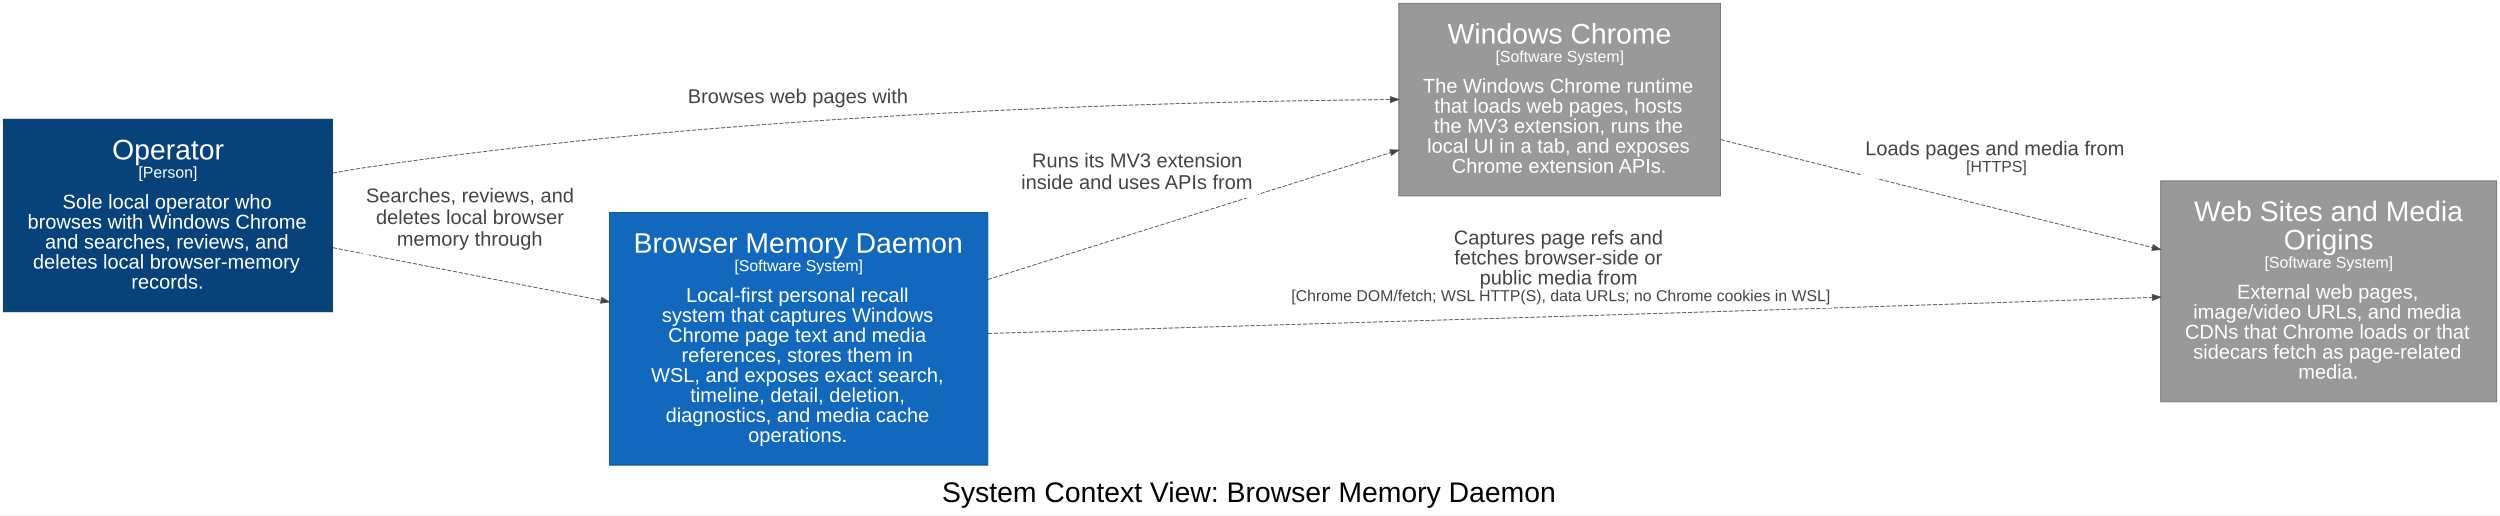
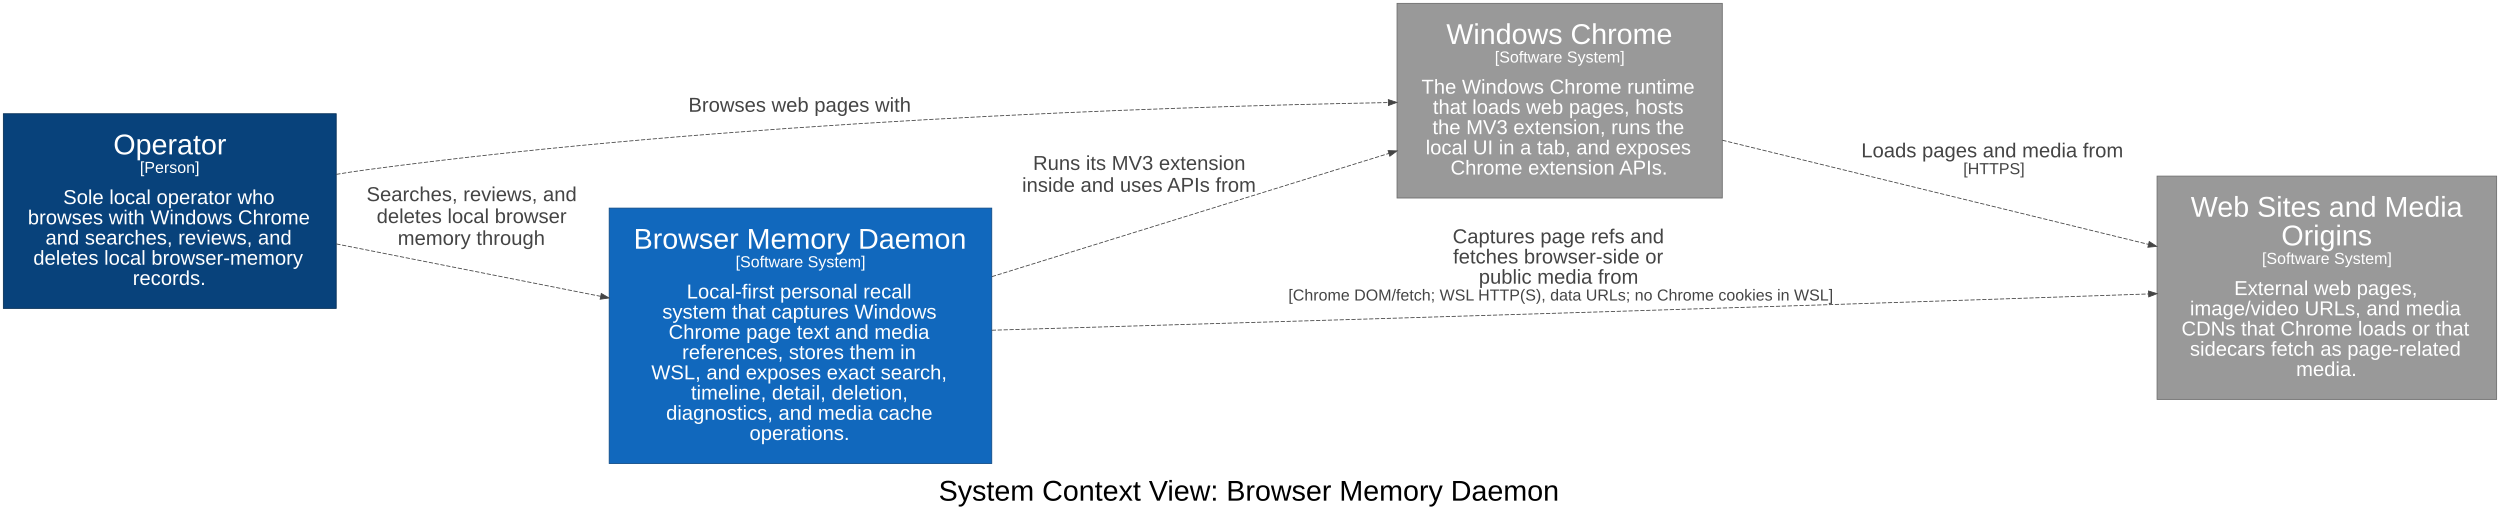
- <svg xmlns="http://www.w3.org/2000/svg" width="2999pt" height="618pt" viewBox="0.00 0.00 2999.00 618.00">
-   <g id="graph0" class="graph" transform="scale(1 1) rotate(0) translate(4 614)">
-     <polygon fill="white" stroke="transparent" points="-4,4 -4,-614 2995,-614 2995,4 -4,4" />
-     <text text-anchor="start" x="1126" y="-11.8" font-family="Arial" font-size="34.00">System Context View: Browser Memory Daemon</text>
+ <svg xmlns="http://www.w3.org/2000/svg" width="2967pt" height="610pt" viewBox="0.00 0.00 2967.00 610.00">
+   <g id="graph0" class="graph" transform="scale(1 1) rotate(0) translate(4 606)">
+     <polygon fill="white" stroke="transparent" points="-4,4 -4,-606 2963,-606 2963,4 -4,4" />
+     <text text-anchor="start" x="1110" y="-11.8" font-family="Arial" font-size="34.00">System Context View: Browser Memory Daemon</text>
    <g id="1" class="node">
      <polygon fill="#08427b" stroke="#052e56" points="395,-471 0,-471 0,-240 395,-240 395,-471" />
      <text text-anchor="start" x="130.5" y="-422.8" font-family="Arial" font-size="34.00" fill="#ffffff">Operator</text>
      <text text-anchor="start" x="162" y="-400.8" font-family="Arial" font-size="19.00" fill="#ffffff">[Person]</text>
      <text text-anchor="start" x="71" y="-363.8" font-family="Arial" font-size="24.00" fill="#ffffff">Sole local operator who</text>
      <text text-anchor="start" x="29" y="-339.8" font-family="Arial" font-size="24.00" fill="#ffffff">browses with Windows Chrome</text>
      <text text-anchor="start" x="50" y="-315.8" font-family="Arial" font-size="24.00" fill="#ffffff">and searches, reviews, and</text>
      <text text-anchor="start" x="35.5" y="-291.8" font-family="Arial" font-size="24.00" fill="#ffffff">deletes local browser-memory</text>
      <text text-anchor="start" x="153.5" y="-267.8" font-family="Arial" font-size="24.00" fill="#ffffff">records.</text>
    </g>
    <g id="2" class="node">
-       <polygon fill="#999999" stroke="#6b6b6b" points="2060,-610 1674,-610 1674,-379 2060,-379 2060,-610" />
-       <text text-anchor="start" x="1732.5" y="-561.8" font-family="Arial" font-size="34.00" fill="#ffffff">Windows Chrome</text>
-       <text text-anchor="start" x="1790" y="-539.8" font-family="Arial" font-size="19.00" fill="#ffffff">[Software System]</text>
-       <text text-anchor="start" x="1703" y="-502.8" font-family="Arial" font-size="24.00" fill="#ffffff">The Windows Chrome runtime</text>
-       <text text-anchor="start" x="1716.5" y="-478.8" font-family="Arial" font-size="24.00" fill="#ffffff">that loads web pages, hosts</text>
-       <text text-anchor="start" x="1716" y="-454.8" font-family="Arial" font-size="24.00" fill="#ffffff">the MV3 extension, runs the</text>
-       <text text-anchor="start" x="1708" y="-430.8" font-family="Arial" font-size="24.00" fill="#ffffff">local UI in a tab, and exposes</text>
-       <text text-anchor="start" x="1737.5" y="-406.8" font-family="Arial" font-size="24.00" fill="#ffffff">Chrome extension APIs.</text>
+       <polygon fill="#999999" stroke="#6b6b6b" points="2040,-602 1654,-602 1654,-371 2040,-371 2040,-602" />
+       <text text-anchor="start" x="1712.5" y="-553.8" font-family="Arial" font-size="34.00" fill="#ffffff">Windows Chrome</text>
+       <text text-anchor="start" x="1770" y="-531.8" font-family="Arial" font-size="19.00" fill="#ffffff">[Software System]</text>
+       <text text-anchor="start" x="1683" y="-494.8" font-family="Arial" font-size="24.00" fill="#ffffff">The Windows Chrome runtime</text>
+       <text text-anchor="start" x="1696.5" y="-470.8" font-family="Arial" font-size="24.00" fill="#ffffff">that loads web pages, hosts</text>
+       <text text-anchor="start" x="1696" y="-446.8" font-family="Arial" font-size="24.00" fill="#ffffff">the MV3 extension, runs the</text>
+       <text text-anchor="start" x="1688" y="-422.8" font-family="Arial" font-size="24.00" fill="#ffffff">local UI in a tab, and exposes</text>
+       <text text-anchor="start" x="1717.5" y="-398.8" font-family="Arial" font-size="24.00" fill="#ffffff">Chrome extension APIs.</text>
    </g>
    <g id="31" class="edge">
-       <path fill="none" stroke="#444444" stroke-dasharray="5,2" d="M395.24,-406.38C407.3,-408.67 419.29,-410.74 431,-412.5 867.04,-477.84 1384.77,-492.05 1663.71,-494.58" />
-       <polygon fill="#444444" stroke="#444444" points="1663.91,-498.08 1673.94,-494.67 1663.97,-491.08 1663.91,-498.08" />
-       <polygon fill="white" stroke="transparent" points="817,-479.5 817,-513.5 1091,-513.5 1091,-479.5 817,-479.5" />
-       <text text-anchor="start" x="821" y="-490.3" font-family="Arial" font-size="24.00" fill="#444444">Browses web pages with</text>
+       <path fill="none" stroke="#444444" stroke-dasharray="5,2" d="M395.07,-399.07C407.2,-401.09 419.24,-402.93 431,-404.5 860.3,-461.85 1368.18,-479.1 1643.64,-484.28" />
+       <polygon fill="#444444" stroke="#444444" points="1643.68,-487.78 1653.74,-484.47 1643.81,-480.79 1643.68,-487.78" />
+       <text text-anchor="start" x="813" y="-473.3" font-family="Arial" font-size="24.00" fill="#444444">Browses web pages with</text>
    </g>
    <g id="4" class="node">
-       <polygon fill="#1168bd" stroke="#0b4884" points="1181,-359 727,-359 727,-56 1181,-56 1181,-359" />
-       <text text-anchor="start" x="756" y="-310.8" font-family="Arial" font-size="34.00" fill="#ffffff">Browser Memory Daemon</text>
-       <text text-anchor="start" x="877" y="-288.8" font-family="Arial" font-size="19.00" fill="#ffffff">[Software System]</text>
-       <text text-anchor="start" x="819" y="-251.8" font-family="Arial" font-size="24.00" fill="#ffffff">Local-first personal recall</text>
-       <text text-anchor="start" x="790" y="-227.8" font-family="Arial" font-size="24.00" fill="#ffffff">system that captures Windows</text>
-       <text text-anchor="start" x="797.5" y="-203.8" font-family="Arial" font-size="24.00" fill="#ffffff">Chrome page text and media</text>
-       <text text-anchor="start" x="813.5" y="-179.8" font-family="Arial" font-size="24.00" fill="#ffffff">references, stores them in</text>
-       <text text-anchor="start" x="777" y="-155.8" font-family="Arial" font-size="24.00" fill="#ffffff">WSL, and exposes exact search,</text>
-       <text text-anchor="start" x="824" y="-131.8" font-family="Arial" font-size="24.00" fill="#ffffff">timeline, detail, deletion,</text>
-       <text text-anchor="start" x="794.5" y="-107.8" font-family="Arial" font-size="24.00" fill="#ffffff">diagnostics, and media cache</text>
-       <text text-anchor="start" x="893.5" y="-83.8" font-family="Arial" font-size="24.00" fill="#ffffff">operations.</text>
+       <polygon fill="#1168bd" stroke="#0b4884" points="1173,-359 719,-359 719,-56 1173,-56 1173,-359" />
+       <text text-anchor="start" x="748" y="-310.8" font-family="Arial" font-size="34.00" fill="#ffffff">Browser Memory Daemon</text>
+       <text text-anchor="start" x="869" y="-288.8" font-family="Arial" font-size="19.00" fill="#ffffff">[Software System]</text>
+       <text text-anchor="start" x="811" y="-251.8" font-family="Arial" font-size="24.00" fill="#ffffff">Local-first personal recall</text>
+       <text text-anchor="start" x="782" y="-227.8" font-family="Arial" font-size="24.00" fill="#ffffff">system that captures Windows</text>
+       <text text-anchor="start" x="789.5" y="-203.8" font-family="Arial" font-size="24.00" fill="#ffffff">Chrome page text and media</text>
+       <text text-anchor="start" x="805.5" y="-179.8" font-family="Arial" font-size="24.00" fill="#ffffff">references, stores them in</text>
+       <text text-anchor="start" x="769" y="-155.8" font-family="Arial" font-size="24.00" fill="#ffffff">WSL, and exposes exact search,</text>
+       <text text-anchor="start" x="816" y="-131.8" font-family="Arial" font-size="24.00" fill="#ffffff">timeline, detail, deletion,</text>
+       <text text-anchor="start" x="786.5" y="-107.8" font-family="Arial" font-size="24.00" fill="#ffffff">diagnostics, and media cache</text>
+       <text text-anchor="start" x="885.5" y="-83.8" font-family="Arial" font-size="24.00" fill="#ffffff">operations.</text>
    </g>
    <g id="32" class="edge">
-       <path fill="none" stroke="#444444" stroke-dasharray="5,2" d="M395.26,-316.9C493.71,-297.59 613.61,-274.07 716.98,-253.8" />
-       <polygon fill="#444444" stroke="#444444" points="717.8,-257.2 726.93,-251.84 716.45,-250.33 717.8,-257.2" />
-       <polygon fill="white" stroke="transparent" points="431,-308.5 431,-394.5 691,-394.5 691,-308.5 431,-308.5" />
-       <text text-anchor="start" x="435" y="-371.3" font-family="Arial" font-size="24.00" fill="#444444">Searches, reviews, and</text>
-       <text text-anchor="start" x="447" y="-345.3" font-family="Arial" font-size="24.00" fill="#444444">deletes local browser</text>
-       <text text-anchor="start" x="472" y="-319.3" font-family="Arial" font-size="24.00" fill="#444444">memory through</text>
+       <path fill="none" stroke="#444444" stroke-dasharray="5,2" d="M395.12,-316.52C491.27,-297.45 607.75,-274.36 708.71,-254.35" />
+       <polygon fill="#444444" stroke="#444444" points="709.61,-257.74 718.74,-252.36 708.25,-250.87 709.61,-257.74" />
+       <text text-anchor="start" x="431" y="-367.3" font-family="Arial" font-size="24.00" fill="#444444">Searches, reviews, and</text>
+       <text text-anchor="start" x="443" y="-341.3" font-family="Arial" font-size="24.00" fill="#444444">deletes local browser</text>
+       <text text-anchor="start" x="468" y="-315.3" font-family="Arial" font-size="24.00" fill="#444444">memory through</text>
    </g>
    <g id="3" class="node">
-       <polygon fill="#999999" stroke="#6b6b6b" points="2991,-397 2588,-397 2588,-132 2991,-132 2991,-397" />
-       <text text-anchor="start" x="2628" y="-348.8" font-family="Arial" font-size="34.00" fill="#ffffff">Web Sites and Media</text>
-       <text text-anchor="start" x="2735.5" y="-314.8" font-family="Arial" font-size="34.00" fill="#ffffff">Origins</text>
-       <text text-anchor="start" x="2712.5" y="-292.8" font-family="Arial" font-size="19.00" fill="#ffffff">[Software System]</text>
-       <text text-anchor="start" x="2679.5" y="-255.8" font-family="Arial" font-size="24.00" fill="#ffffff">External web pages,</text>
-       <text text-anchor="start" x="2627" y="-231.8" font-family="Arial" font-size="24.00" fill="#ffffff">image/video URLs, and media</text>
-       <text text-anchor="start" x="2617" y="-207.8" font-family="Arial" font-size="24.00" fill="#ffffff">CDNs that Chrome loads or that</text>
-       <text text-anchor="start" x="2627" y="-183.8" font-family="Arial" font-size="24.00" fill="#ffffff">sidecars fetch as page-related</text>
-       <text text-anchor="start" x="2753" y="-159.8" font-family="Arial" font-size="24.00" fill="#ffffff">media.</text>
+       <polygon fill="#999999" stroke="#6b6b6b" points="2959,-397 2556,-397 2556,-132 2959,-132 2959,-397" />
+       <text text-anchor="start" x="2596" y="-348.8" font-family="Arial" font-size="34.00" fill="#ffffff">Web Sites and Media</text>
+       <text text-anchor="start" x="2703.5" y="-314.8" font-family="Arial" font-size="34.00" fill="#ffffff">Origins</text>
+       <text text-anchor="start" x="2680.5" y="-292.8" font-family="Arial" font-size="19.00" fill="#ffffff">[Software System]</text>
+       <text text-anchor="start" x="2647.5" y="-255.8" font-family="Arial" font-size="24.00" fill="#ffffff">External web pages,</text>
+       <text text-anchor="start" x="2595" y="-231.8" font-family="Arial" font-size="24.00" fill="#ffffff">image/video URLs, and media</text>
+       <text text-anchor="start" x="2585" y="-207.8" font-family="Arial" font-size="24.00" fill="#ffffff">CDNs that Chrome loads or that</text>
+       <text text-anchor="start" x="2595" y="-183.8" font-family="Arial" font-size="24.00" fill="#ffffff">sidecars fetch as page-related</text>
+       <text text-anchor="start" x="2721" y="-159.8" font-family="Arial" font-size="24.00" fill="#ffffff">media.</text>
    </g>
    <g id="33" class="edge">
-       <path fill="none" stroke="#444444" stroke-dasharray="5,2" d="M2060.13,-446.49C2211.49,-408.67 2422.26,-356.01 2578.15,-317.06" />
-       <polygon fill="#444444" stroke="#444444" points="2579.01,-320.45 2587.87,-314.63 2577.32,-313.66 2579.01,-320.45" />
-       <polygon fill="white" stroke="transparent" points="2229,-399.5 2229,-450.5 2552,-450.5 2552,-399.5 2229,-399.5" />
-       <text text-anchor="start" x="2233.5" y="-427.8" font-family="Arial" font-size="24.00" fill="#444444">Loads pages and media from</text>
-       <text text-anchor="start" x="2354.5" y="-407.8" font-family="Arial" font-size="19.00" fill="#444444">[HTTPS]</text>
+       <path fill="none" stroke="#444444" stroke-dasharray="5,2" d="M2040.11,-439.56C2188.26,-403.35 2392.97,-353.33 2545.63,-316.03" />
+       <polygon fill="#444444" stroke="#444444" points="2546.72,-319.36 2555.61,-313.59 2545.06,-312.56 2546.72,-319.36" />
+       <text text-anchor="start" x="2205" y="-419.3" font-family="Arial" font-size="24.00" fill="#444444">Loads pages and media from</text>
+       <text text-anchor="start" x="2326" y="-399.3" font-family="Arial" font-size="19.00" fill="#444444">[HTTPS]</text>
    </g>
    <g id="34" class="edge">
-       <path fill="none" stroke="#444444" stroke-dasharray="5,2" d="M1181.07,-278.72C1329.16,-325.38 1521.05,-385.83 1664.03,-430.87" />
-       <polygon fill="#444444" stroke="#444444" points="1663.22,-434.28 1673.81,-433.95 1665.32,-427.61 1663.22,-434.28" />
-       <polygon fill="white" stroke="transparent" points="1217,-376.5 1217,-436.5 1505,-436.5 1505,-376.5 1217,-376.5" />
-       <text text-anchor="start" x="1234" y="-413.3" font-family="Arial" font-size="24.00" fill="#444444">Runs its MV3 extension</text>
-       <text text-anchor="start" x="1221" y="-387.3" font-family="Arial" font-size="24.00" fill="#444444">inside and uses APIs from</text>
+       <path fill="none" stroke="#444444" stroke-dasharray="5,2" d="M1173.28,-277.72C1318.19,-322.7 1504.58,-380.54 1644.4,-423.94" />
+       <polygon fill="#444444" stroke="#444444" points="1643.38,-427.28 1653.97,-426.9 1645.45,-420.6 1643.38,-427.28" />
+       <text text-anchor="start" x="1222" y="-404.3" font-family="Arial" font-size="24.00" fill="#444444">Runs its MV3 extension</text>
+       <text text-anchor="start" x="1209" y="-378.3" font-family="Arial" font-size="24.00" fill="#444444">inside and uses APIs from</text>
    </g>
    <g id="35" class="edge">
-       <path fill="none" stroke="#444444" stroke-dasharray="5,2" d="M1181.2,-214.01C1429.41,-221.21 1839.59,-233.28 2193,-244.5 2320.71,-248.55 2463.82,-253.35 2577.73,-257.23" />
-       <polygon fill="#444444" stroke="#444444" points="2577.85,-260.74 2587.97,-257.58 2578.09,-253.74 2577.85,-260.74" />
-       <polygon fill="white" stroke="transparent" points="1541,-244.5 1541,-343.5 2193,-343.5 2193,-244.5 1541,-244.5" />
-       <text text-anchor="start" x="1740" y="-320.8" font-family="Arial" font-size="24.00" fill="#444444">Captures page refs and</text>
-       <text text-anchor="start" x="1740.5" y="-296.8" font-family="Arial" font-size="24.00" fill="#444444">fetches browser-side or</text>
-       <text text-anchor="start" x="1771" y="-272.8" font-family="Arial" font-size="24.00" fill="#444444">public media from</text>
-       <text text-anchor="start" x="1545" y="-252.8" font-family="Arial" font-size="19.00" fill="#444444">[Chrome DOM/fetch; WSL HTTP(S), data URLs; no Chrome cookies in WSL]</text>
+       <path fill="none" stroke="#444444" stroke-dasharray="5,2" d="M1173.07,-214.09C1418.35,-221.3 1821.49,-233.32 2169,-244.5 2294.01,-248.52 2433.96,-253.27 2545.91,-257.14" />
+       <polygon fill="#444444" stroke="#444444" points="2545.85,-260.64 2555.97,-257.49 2546.1,-253.64 2545.85,-260.64" />
+       <text text-anchor="start" x="1720" y="-317.3" font-family="Arial" font-size="24.00" fill="#444444">Captures page refs and</text>
+       <text text-anchor="start" x="1720.5" y="-293.3" font-family="Arial" font-size="24.00" fill="#444444">fetches browser-side or</text>
+       <text text-anchor="start" x="1751" y="-269.3" font-family="Arial" font-size="24.00" fill="#444444">public media from</text>
+       <text text-anchor="start" x="1525" y="-249.3" font-family="Arial" font-size="19.00" fill="#444444">[Chrome DOM/fetch; WSL HTTP(S), data URLs; no Chrome cookies in WSL]</text>
    </g>
  </g>
</svg>
